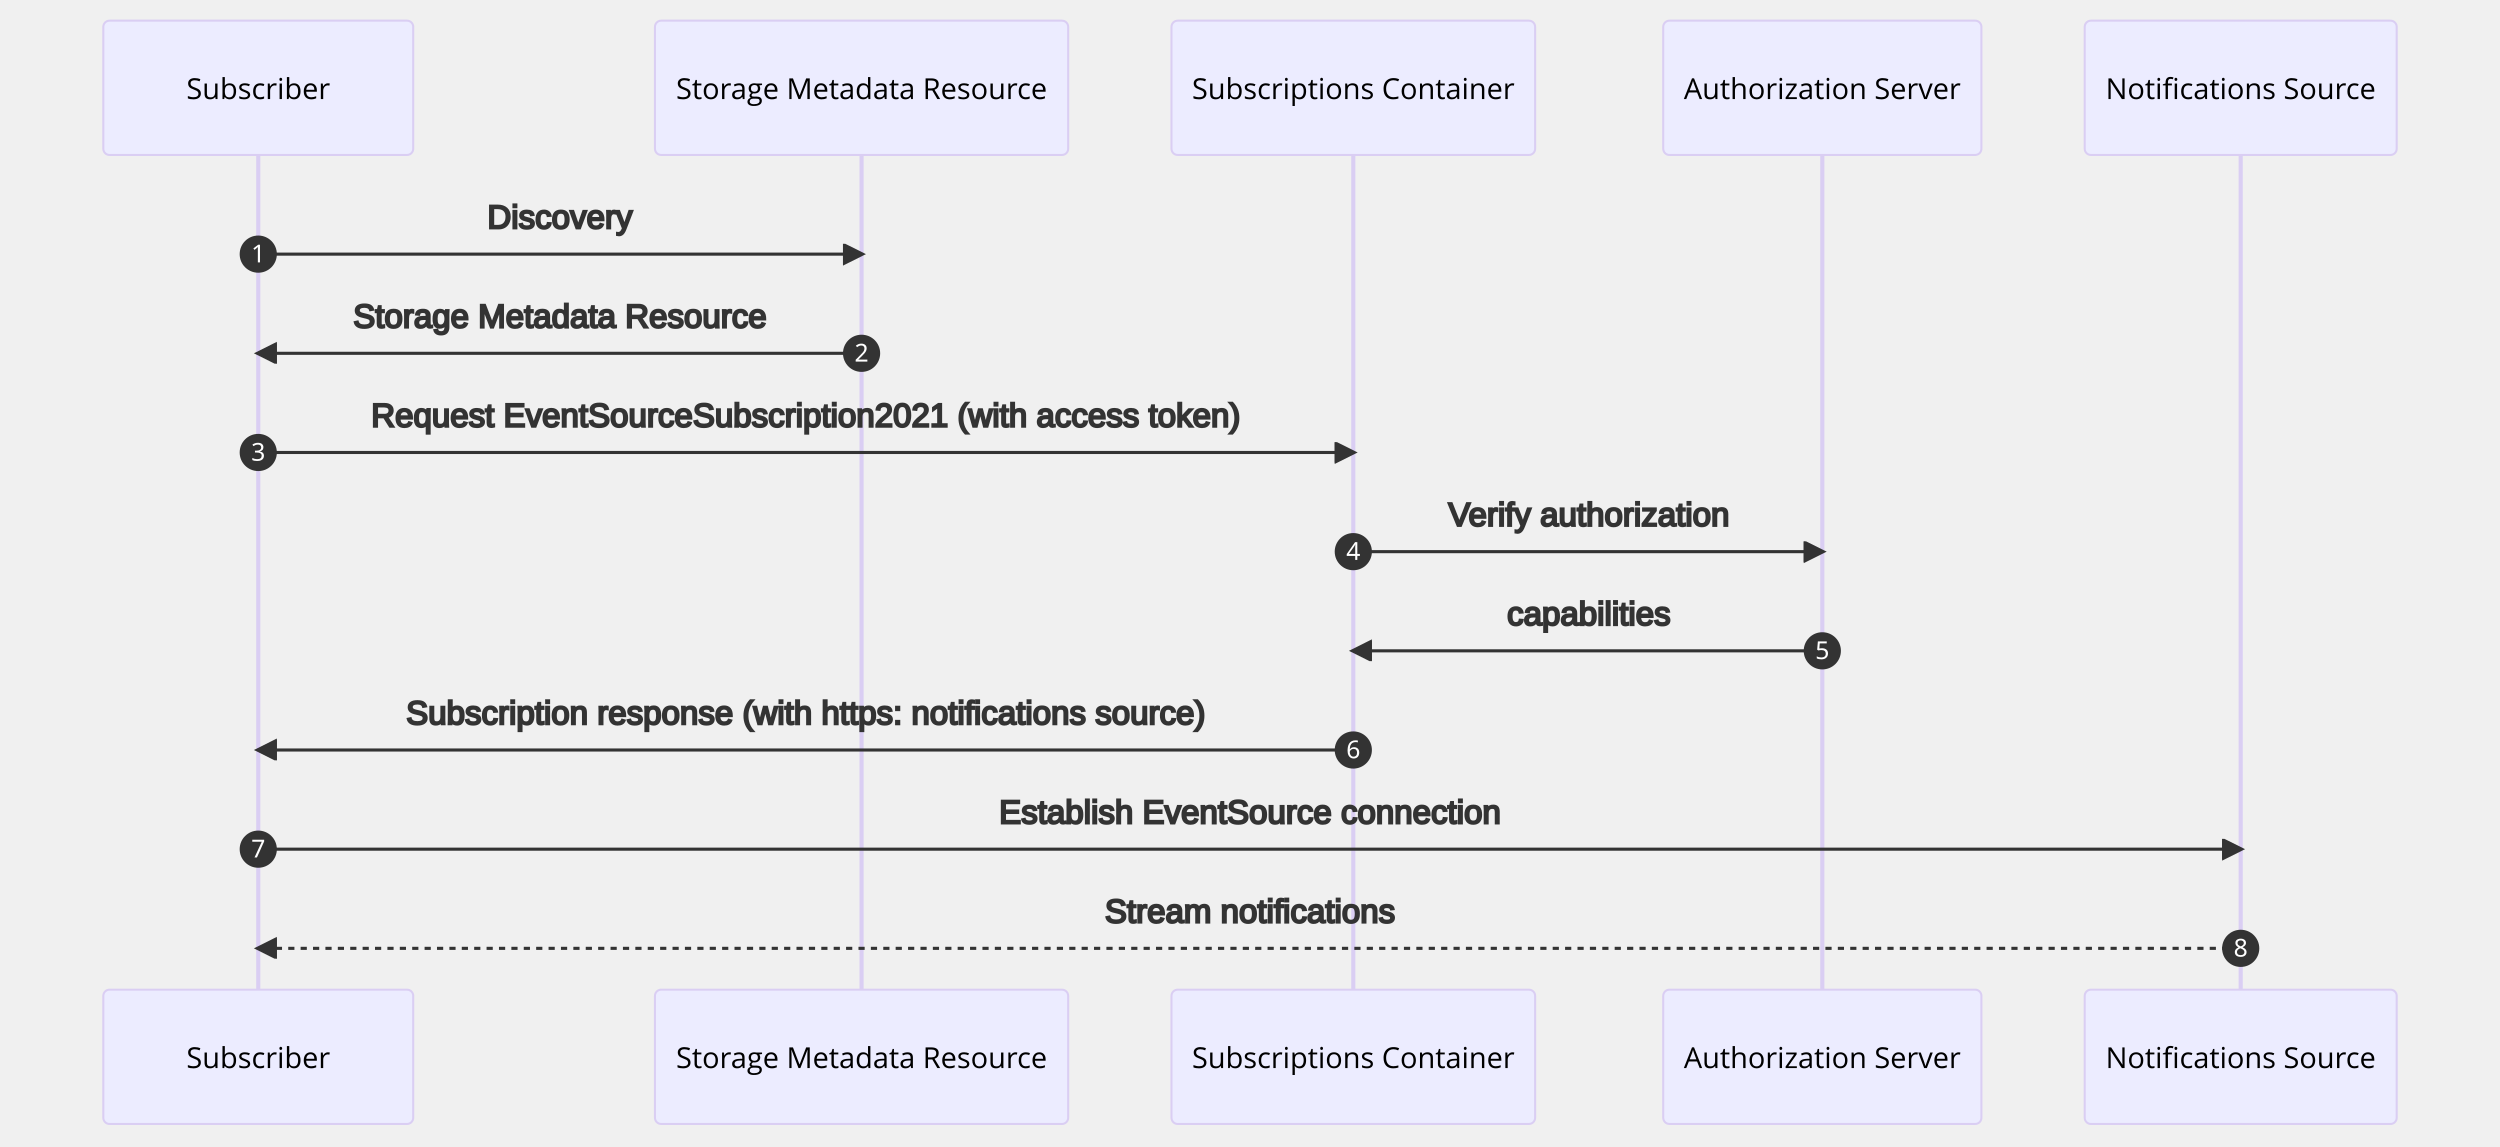
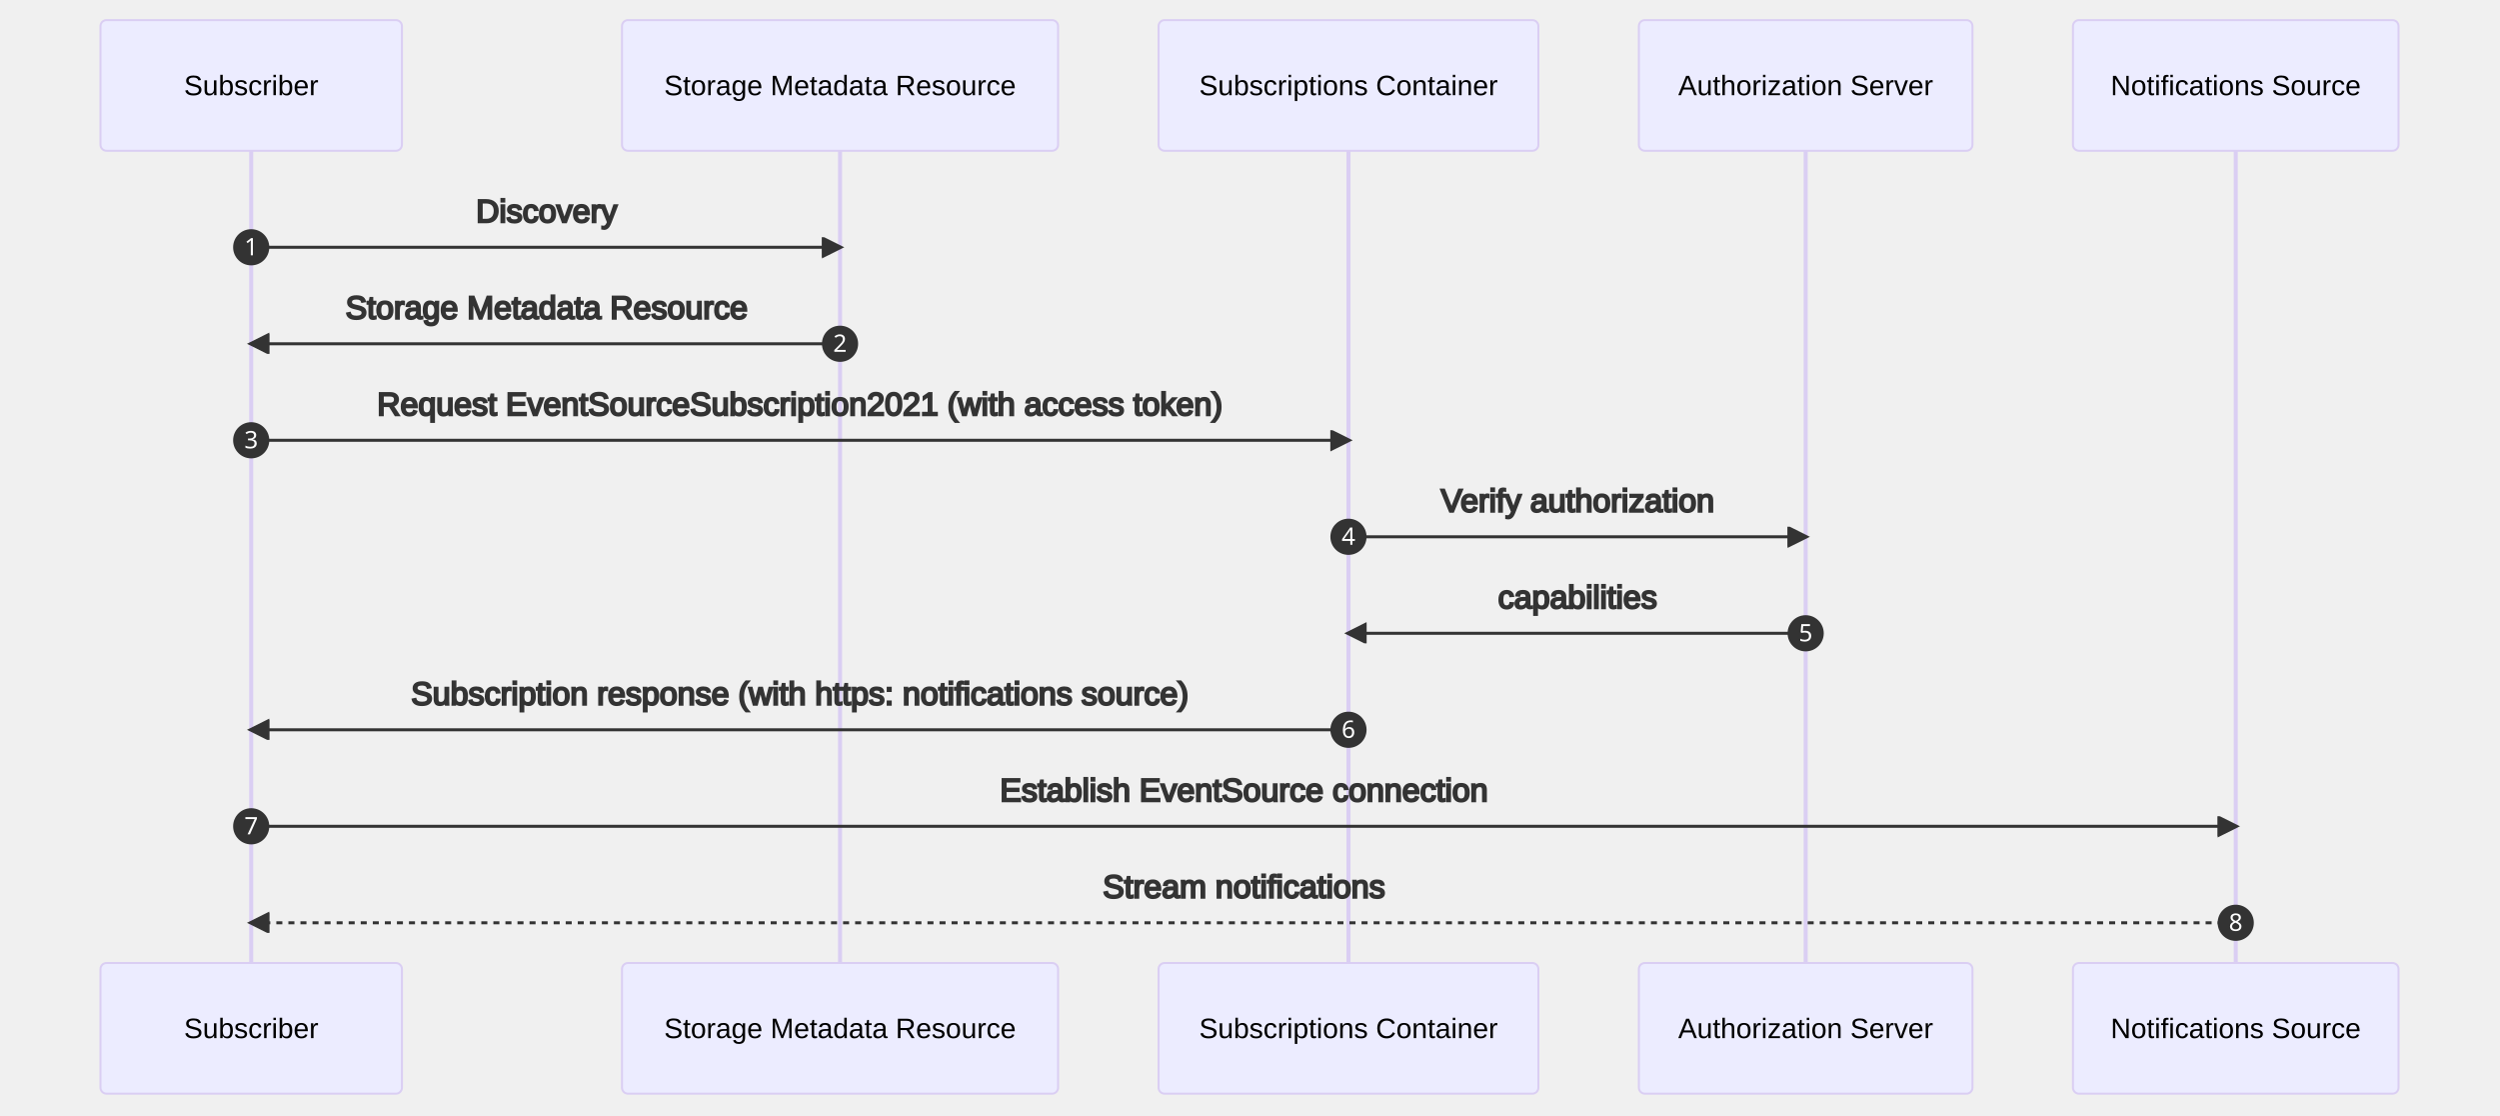
- <svg xmlns="http://www.w3.org/2000/svg" aria-labelledby="chart-title-mermaid-1657199740249 chart-desc-mermaid-1657199740249" role="img" viewBox="-50 -10 1210 555" style="max-width: 1210px; background-color: white;" height="555" width="100%" id="mermaid-1657199740249">
-   <style>#mermaid-1657199740249 {font-family:"trebuchet ms",verdana,arial,sans-serif;font-size:16px;fill:#333;}#mermaid-1657199740249 .error-icon{fill:#552222;}#mermaid-1657199740249 .error-text{fill:#552222;stroke:#552222;}#mermaid-1657199740249 .edge-thickness-normal{stroke-width:2px;}#mermaid-1657199740249 .edge-thickness-thick{stroke-width:3.5px;}#mermaid-1657199740249 .edge-pattern-solid{stroke-dasharray:0;}#mermaid-1657199740249 .edge-pattern-dashed{stroke-dasharray:3;}#mermaid-1657199740249 .edge-pattern-dotted{stroke-dasharray:2;}#mermaid-1657199740249 .marker{fill:#333333;stroke:#333333;}#mermaid-1657199740249 .marker.cross{stroke:#333333;}#mermaid-1657199740249 svg{font-family:"trebuchet ms",verdana,arial,sans-serif;font-size:16px;}#mermaid-1657199740249 .actor{stroke:hsl(259.626, 59.777%, 87.902%);fill:#ECECFF;}#mermaid-1657199740249 text.actor&gt;tspan{fill:black;stroke:none;}#mermaid-1657199740249 .actor-line{stroke:grey;}#mermaid-1657199740249 .messageLine0{stroke-width:1.5;stroke-dasharray:none;stroke:#333;}#mermaid-1657199740249 .messageLine1{stroke-width:1.5;stroke-dasharray:2,2;stroke:#333;}#mermaid-1657199740249 #arrowhead path{fill:#333;stroke:#333;}#mermaid-1657199740249 .sequenceNumber{fill:white;}#mermaid-1657199740249 #sequencenumber{fill:#333;}#mermaid-1657199740249 #crosshead path{fill:#333;stroke:#333;}#mermaid-1657199740249 .messageText{fill:#333;stroke:#333;}#mermaid-1657199740249 .labelBox{stroke:hsl(259.626, 59.777%, 87.902%);fill:#ECECFF;}#mermaid-1657199740249 .labelText,#mermaid-1657199740249 .labelText&gt;tspan{fill:black;stroke:none;}#mermaid-1657199740249 .loopText,#mermaid-1657199740249 .loopText&gt;tspan{fill:black;stroke:none;}#mermaid-1657199740249 .loopLine{stroke-width:2px;stroke-dasharray:2,2;stroke:hsl(259.626, 59.777%, 87.902%);fill:hsl(259.626, 59.777%, 87.902%);}#mermaid-1657199740249 .note{stroke:#aaaa33;fill:#fff5ad;}#mermaid-1657199740249 .noteText,#mermaid-1657199740249 .noteText&gt;tspan{fill:black;stroke:none;}#mermaid-1657199740249 .activation0{fill:#f4f4f4;stroke:#666;}#mermaid-1657199740249 .activation1{fill:#f4f4f4;stroke:#666;}#mermaid-1657199740249 .activation2{fill:#f4f4f4;stroke:#666;}#mermaid-1657199740249 .actorPopupMenu{position:absolute;}#mermaid-1657199740249 .actorPopupMenuPanel{position:absolute;fill:#ECECFF;box-shadow:0px 8px 16px 0px rgba(0,0,0,0.2);filter:drop-shadow(3px 5px 2px rgb(0 0 0 / 0.4));}#mermaid-1657199740249 .actor-man line{stroke:hsl(259.626, 59.777%, 87.902%);fill:#ECECFF;}#mermaid-1657199740249 .actor-man circle,#mermaid-1657199740249 line{stroke:hsl(259.626, 59.777%, 87.902%);fill:#ECECFF;stroke-width:2px;}#mermaid-1657199740249 :root{--mermaid-font-family:"trebuchet ms",verdana,arial,sans-serif;}</style>
+ <svg xmlns="http://www.w3.org/2000/svg" aria-labelledby="chart-title-mermaid-1660835840554 chart-desc-mermaid-1660835840554" role="img" viewBox="-50 -10 1243.5 555" style="max-width: 1243.5px; background-color: white;" height="555" width="100%" id="mermaid-1660835840554">
+   <style>#mermaid-1660835840554 {font-family:"trebuchet ms",verdana,arial,sans-serif;font-size:16px;fill:#333;}#mermaid-1660835840554 .error-icon{fill:#552222;}#mermaid-1660835840554 .error-text{fill:#552222;stroke:#552222;}#mermaid-1660835840554 .edge-thickness-normal{stroke-width:2px;}#mermaid-1660835840554 .edge-thickness-thick{stroke-width:3.5px;}#mermaid-1660835840554 .edge-pattern-solid{stroke-dasharray:0;}#mermaid-1660835840554 .edge-pattern-dashed{stroke-dasharray:3;}#mermaid-1660835840554 .edge-pattern-dotted{stroke-dasharray:2;}#mermaid-1660835840554 .marker{fill:#333333;stroke:#333333;}#mermaid-1660835840554 .marker.cross{stroke:#333333;}#mermaid-1660835840554 svg{font-family:"trebuchet ms",verdana,arial,sans-serif;font-size:16px;}#mermaid-1660835840554 .actor{stroke:hsl(259.626, 59.777%, 87.902%);fill:#ECECFF;}#mermaid-1660835840554 text.actor&gt;tspan{fill:black;stroke:none;}#mermaid-1660835840554 .actor-line{stroke:grey;}#mermaid-1660835840554 .messageLine0{stroke-width:1.5;stroke-dasharray:none;stroke:#333;}#mermaid-1660835840554 .messageLine1{stroke-width:1.5;stroke-dasharray:2,2;stroke:#333;}#mermaid-1660835840554 #arrowhead path{fill:#333;stroke:#333;}#mermaid-1660835840554 .sequenceNumber{fill:white;}#mermaid-1660835840554 #sequencenumber{fill:#333;}#mermaid-1660835840554 #crosshead path{fill:#333;stroke:#333;}#mermaid-1660835840554 .messageText{fill:#333;stroke:#333;}#mermaid-1660835840554 .labelBox{stroke:hsl(259.626, 59.777%, 87.902%);fill:#ECECFF;}#mermaid-1660835840554 .labelText,#mermaid-1660835840554 .labelText&gt;tspan{fill:black;stroke:none;}#mermaid-1660835840554 .loopText,#mermaid-1660835840554 .loopText&gt;tspan{fill:black;stroke:none;}#mermaid-1660835840554 .loopLine{stroke-width:2px;stroke-dasharray:2,2;stroke:hsl(259.626, 59.777%, 87.902%);fill:hsl(259.626, 59.777%, 87.902%);}#mermaid-1660835840554 .note{stroke:#aaaa33;fill:#fff5ad;}#mermaid-1660835840554 .noteText,#mermaid-1660835840554 .noteText&gt;tspan{fill:black;stroke:none;}#mermaid-1660835840554 .activation0{fill:#f4f4f4;stroke:#666;}#mermaid-1660835840554 .activation1{fill:#f4f4f4;stroke:#666;}#mermaid-1660835840554 .activation2{fill:#f4f4f4;stroke:#666;}#mermaid-1660835840554 .actorPopupMenu{position:absolute;}#mermaid-1660835840554 .actorPopupMenuPanel{position:absolute;fill:#ECECFF;box-shadow:0px 8px 16px 0px rgba(0,0,0,0.2);filter:drop-shadow(3px 5px 2px rgb(0 0 0 / 0.4));}#mermaid-1660835840554 .actor-man line{stroke:hsl(259.626, 59.777%, 87.902%);fill:#ECECFF;}#mermaid-1660835840554 .actor-man circle,#mermaid-1660835840554 line{stroke:hsl(259.626, 59.777%, 87.902%);fill:#ECECFF;stroke-width:2px;}#mermaid-1660835840554 :root{--mermaid-font-family:"trebuchet ms",verdana,arial,sans-serif;}</style>
  <g />
  <defs>
    <symbol height="24" width="24" id="computer">
      <path d="M2 2v13h20v-13h-20zm18 11h-16v-9h16v9zm-10.228 6l.466-1h3.524l.467 1h-4.457zm14.228 3h-24l2-6h2.104l-1.33 4h18.45l-1.297-4h2.073l2 6zm-5-10h-14v-7h14v7z" transform="scale(.5)" />
    </symbol>
  </defs>
  <defs>
    <symbol clip-rule="evenodd" fill-rule="evenodd" id="database">
      <path d="M12.258.001l.256.004.255.005.253.008.251.01.249.012.247.015.246.016.242.019.241.02.239.023.236.024.233.027.231.028.229.031.225.032.223.034.22.036.217.038.214.04.211.041.208.043.205.045.201.046.198.048.194.05.191.051.187.053.183.054.18.056.175.057.172.059.168.06.163.061.16.063.155.064.15.066.074.033.073.033.071.034.07.034.069.035.068.035.067.035.066.035.064.036.064.036.062.036.06.036.06.037.058.037.058.037.055.038.055.038.053.038.052.038.051.039.05.039.048.039.047.039.045.04.044.04.043.04.041.04.04.041.039.041.037.041.036.041.034.041.033.042.032.042.03.042.029.042.027.042.026.043.024.043.023.043.021.043.02.043.018.044.017.043.015.044.013.044.012.044.011.045.009.044.007.045.006.045.004.045.002.045.001.045v17l-.001.045-.002.045-.004.045-.006.045-.007.045-.009.044-.011.045-.012.044-.013.044-.015.044-.017.043-.018.044-.02.043-.021.043-.023.043-.024.043-.026.043-.027.042-.029.042-.03.042-.032.042-.033.042-.034.041-.036.041-.037.041-.039.041-.04.041-.041.04-.043.04-.044.04-.045.04-.047.039-.048.039-.05.039-.051.039-.052.038-.053.038-.055.038-.055.038-.058.037-.058.037-.06.037-.06.036-.062.036-.064.036-.064.036-.066.035-.067.035-.068.035-.069.035-.07.034-.071.034-.073.033-.074.033-.15.066-.155.064-.16.063-.163.061-.168.06-.172.059-.175.057-.18.056-.183.054-.187.053-.191.051-.194.05-.198.048-.201.046-.205.045-.208.043-.211.041-.214.04-.217.038-.22.036-.223.034-.225.032-.229.031-.231.028-.233.027-.236.024-.239.023-.241.02-.242.019-.246.016-.247.015-.249.012-.251.01-.253.008-.255.005-.256.004-.258.001-.258-.001-.256-.004-.255-.005-.253-.008-.251-.01-.249-.012-.247-.015-.245-.016-.243-.019-.241-.02-.238-.023-.236-.024-.234-.027-.231-.028-.228-.031-.226-.032-.223-.034-.22-.036-.217-.038-.214-.04-.211-.041-.208-.043-.204-.045-.201-.046-.198-.048-.195-.05-.19-.051-.187-.053-.184-.054-.179-.056-.176-.057-.172-.059-.167-.06-.164-.061-.159-.063-.155-.064-.151-.066-.074-.033-.072-.033-.072-.034-.07-.034-.069-.035-.068-.035-.067-.035-.066-.035-.064-.036-.063-.036-.062-.036-.061-.036-.06-.037-.058-.037-.057-.037-.056-.038-.055-.038-.053-.038-.052-.038-.051-.039-.049-.039-.049-.039-.046-.039-.046-.04-.044-.04-.043-.04-.041-.04-.04-.041-.039-.041-.037-.041-.036-.041-.034-.041-.033-.042-.032-.042-.03-.042-.029-.042-.027-.042-.026-.043-.024-.043-.023-.043-.021-.043-.02-.043-.018-.044-.017-.043-.015-.044-.013-.044-.012-.044-.011-.045-.009-.044-.007-.045-.006-.045-.004-.045-.002-.045-.001-.045v-17l.001-.045.002-.045.004-.045.006-.045.007-.045.009-.044.011-.045.012-.044.013-.044.015-.044.017-.043.018-.044.02-.043.021-.043.023-.043.024-.043.026-.043.027-.042.029-.042.03-.042.032-.042.033-.042.034-.041.036-.041.037-.041.039-.041.04-.041.041-.04.043-.04.044-.04.046-.04.046-.039.049-.039.049-.039.051-.039.052-.038.053-.038.055-.038.056-.038.057-.037.058-.037.06-.037.061-.036.062-.036.063-.036.064-.036.066-.035.067-.035.068-.035.069-.035.07-.034.072-.034.072-.033.074-.033.151-.066.155-.064.159-.063.164-.061.167-.06.172-.059.176-.057.179-.056.184-.054.187-.053.19-.051.195-.05.198-.048.201-.046.204-.045.208-.043.211-.041.214-.04.217-.038.22-.036.223-.034.226-.032.228-.031.231-.028.234-.027.236-.024.238-.023.241-.02.243-.019.245-.016.247-.015.249-.012.251-.01.253-.008.255-.005.256-.004.258-.001.258.001zm-9.258 20.499v.01l.001.021.003.021.004.022.005.021.006.022.007.022.009.023.01.022.011.023.012.023.013.023.015.023.016.024.017.023.018.024.019.024.021.024.022.025.023.024.024.025.052.049.056.05.061.051.066.051.07.051.075.051.079.052.084.052.088.052.092.052.097.052.102.051.105.052.11.052.114.051.119.051.123.051.127.05.131.05.135.05.139.048.144.049.147.047.152.047.155.047.16.045.163.045.167.043.171.043.176.041.178.041.183.039.187.039.19.037.194.035.197.035.202.033.204.031.209.03.212.029.216.027.219.025.222.024.226.021.23.02.233.018.236.016.24.015.243.012.246.01.249.008.253.005.256.004.259.001.26-.001.257-.004.254-.005.25-.008.247-.011.244-.012.241-.014.237-.016.233-.018.231-.021.226-.021.224-.024.22-.026.216-.027.212-.028.21-.031.205-.031.202-.034.198-.034.194-.036.191-.037.187-.039.183-.04.179-.04.175-.042.172-.043.168-.044.163-.045.16-.046.155-.046.152-.047.148-.048.143-.049.139-.049.136-.05.131-.05.126-.05.123-.051.118-.052.114-.051.11-.052.106-.052.101-.052.096-.052.092-.052.088-.053.083-.051.079-.052.074-.052.07-.051.065-.051.06-.051.056-.05.051-.05.023-.024.023-.025.021-.024.02-.024.019-.024.018-.024.017-.024.015-.023.014-.024.013-.023.012-.023.01-.023.01-.022.008-.022.006-.022.006-.022.004-.022.004-.021.001-.021.001-.021v-4.127l-.077.055-.08.053-.083.054-.085.053-.087.052-.09.052-.093.051-.095.05-.097.05-.1.049-.102.049-.105.048-.106.047-.109.047-.111.046-.114.045-.115.045-.118.044-.12.043-.122.042-.124.042-.126.041-.128.04-.13.04-.132.038-.134.038-.135.037-.138.037-.139.035-.142.035-.143.034-.144.033-.147.032-.148.031-.15.03-.151.03-.153.029-.154.027-.156.027-.158.026-.159.025-.161.024-.162.023-.163.022-.165.021-.166.02-.167.019-.169.018-.169.017-.171.016-.173.015-.173.014-.175.013-.175.012-.177.011-.178.01-.179.008-.179.008-.181.006-.182.005-.182.004-.184.003-.184.002h-.37l-.184-.002-.184-.003-.182-.004-.182-.005-.181-.006-.179-.008-.179-.008-.178-.01-.176-.011-.176-.012-.175-.013-.173-.014-.172-.015-.171-.016-.17-.017-.169-.018-.167-.019-.166-.02-.165-.021-.163-.022-.162-.023-.161-.024-.159-.025-.157-.026-.156-.027-.155-.027-.153-.029-.151-.03-.15-.03-.148-.031-.146-.032-.145-.033-.143-.034-.141-.035-.14-.035-.137-.037-.136-.037-.134-.038-.132-.038-.13-.04-.128-.04-.126-.041-.124-.042-.122-.042-.12-.044-.117-.043-.116-.045-.113-.045-.112-.046-.109-.047-.106-.047-.105-.048-.102-.049-.1-.049-.097-.05-.095-.05-.093-.052-.09-.051-.087-.052-.085-.053-.083-.054-.08-.054-.077-.054v4.127zm0-5.654v.011l.001.021.003.021.004.021.005.022.006.022.007.022.009.022.01.022.011.023.012.023.013.023.015.024.016.023.017.024.018.024.019.024.021.024.022.024.023.025.024.024.052.05.056.05.061.05.066.051.07.051.075.052.079.051.084.052.088.052.092.052.097.052.102.052.105.052.11.051.114.051.119.052.123.05.127.051.131.05.135.049.139.049.144.048.147.048.152.047.155.046.16.045.163.045.167.044.171.042.176.042.178.04.183.04.187.038.19.037.194.036.197.034.202.033.204.032.209.03.212.028.216.027.219.025.222.024.226.022.23.02.233.018.236.016.24.014.243.012.246.01.249.008.253.006.256.003.259.001.26-.001.257-.003.254-.006.25-.008.247-.01.244-.012.241-.015.237-.016.233-.018.231-.02.226-.022.224-.024.22-.025.216-.027.212-.029.21-.03.205-.032.202-.033.198-.035.194-.036.191-.037.187-.039.183-.039.179-.041.175-.042.172-.043.168-.044.163-.045.16-.045.155-.047.152-.047.148-.048.143-.048.139-.05.136-.049.131-.05.126-.051.123-.051.118-.051.114-.052.11-.052.106-.052.101-.052.096-.052.092-.052.088-.052.083-.052.079-.052.074-.051.07-.052.065-.051.06-.05.056-.051.051-.049.023-.025.023-.024.021-.025.02-.024.019-.024.018-.024.017-.024.015-.023.014-.023.013-.024.012-.022.01-.023.01-.023.008-.022.006-.022.006-.022.004-.021.004-.022.001-.021.001-.021v-4.139l-.077.054-.08.054-.083.054-.085.052-.087.053-.09.051-.093.051-.095.051-.097.05-.1.049-.102.049-.105.048-.106.047-.109.047-.111.046-.114.045-.115.044-.118.044-.12.044-.122.042-.124.042-.126.041-.128.04-.13.039-.132.039-.134.038-.135.037-.138.036-.139.036-.142.035-.143.033-.144.033-.147.033-.148.031-.15.03-.151.03-.153.028-.154.028-.156.027-.158.026-.159.025-.161.024-.162.023-.163.022-.165.021-.166.02-.167.019-.169.018-.169.017-.171.016-.173.015-.173.014-.175.013-.175.012-.177.011-.178.009-.179.009-.179.007-.181.007-.182.005-.182.004-.184.003-.184.002h-.37l-.184-.002-.184-.003-.182-.004-.182-.005-.181-.007-.179-.007-.179-.009-.178-.009-.176-.011-.176-.012-.175-.013-.173-.014-.172-.015-.171-.016-.17-.017-.169-.018-.167-.019-.166-.02-.165-.021-.163-.022-.162-.023-.161-.024-.159-.025-.157-.026-.156-.027-.155-.028-.153-.028-.151-.03-.15-.03-.148-.031-.146-.033-.145-.033-.143-.033-.141-.035-.14-.036-.137-.036-.136-.037-.134-.038-.132-.039-.13-.039-.128-.04-.126-.041-.124-.042-.122-.043-.12-.043-.117-.044-.116-.044-.113-.046-.112-.046-.109-.046-.106-.047-.105-.048-.102-.049-.1-.049-.097-.05-.095-.051-.093-.051-.09-.051-.087-.053-.085-.052-.083-.054-.08-.054-.077-.054v4.139zm0-5.666v.011l.001.02.003.022.004.021.005.022.006.021.007.022.009.023.01.022.011.023.012.023.013.023.015.023.016.024.017.024.018.023.019.024.021.025.022.024.023.024.024.025.052.05.056.05.061.05.066.051.07.051.075.052.079.051.084.052.088.052.092.052.097.052.102.052.105.051.11.052.114.051.119.051.123.051.127.05.131.05.135.05.139.049.144.048.147.048.152.047.155.046.16.045.163.045.167.043.171.043.176.042.178.04.183.04.187.038.19.037.194.036.197.034.202.033.204.032.209.03.212.028.216.027.219.025.222.024.226.021.23.02.233.018.236.017.24.014.243.012.246.01.249.008.253.006.256.003.259.001.26-.001.257-.003.254-.006.25-.008.247-.01.244-.013.241-.014.237-.016.233-.018.231-.02.226-.022.224-.024.22-.025.216-.027.212-.029.21-.03.205-.032.202-.033.198-.035.194-.036.191-.037.187-.039.183-.039.179-.041.175-.042.172-.043.168-.044.163-.045.16-.045.155-.047.152-.047.148-.048.143-.049.139-.049.136-.049.131-.051.126-.05.123-.051.118-.052.114-.051.11-.052.106-.052.101-.052.096-.052.092-.052.088-.052.083-.052.079-.052.074-.052.07-.051.065-.051.06-.051.056-.05.051-.049.023-.025.023-.025.021-.024.02-.024.019-.024.018-.024.017-.024.015-.023.014-.024.013-.023.012-.023.01-.022.01-.023.008-.022.006-.022.006-.022.004-.022.004-.021.001-.021.001-.021v-4.153l-.077.054-.08.054-.083.053-.085.053-.087.053-.09.051-.093.051-.095.051-.097.05-.1.049-.102.048-.105.048-.106.048-.109.046-.111.046-.114.046-.115.044-.118.044-.12.043-.122.043-.124.042-.126.041-.128.04-.13.039-.132.039-.134.038-.135.037-.138.036-.139.036-.142.034-.143.034-.144.033-.147.032-.148.032-.15.03-.151.03-.153.028-.154.028-.156.027-.158.026-.159.024-.161.024-.162.023-.163.023-.165.021-.166.02-.167.019-.169.018-.169.017-.171.016-.173.015-.173.014-.175.013-.175.012-.177.01-.178.01-.179.009-.179.007-.181.006-.182.006-.182.004-.184.003-.184.001-.185.001-.185-.001-.184-.001-.184-.003-.182-.004-.182-.006-.181-.006-.179-.007-.179-.009-.178-.01-.176-.01-.176-.012-.175-.013-.173-.014-.172-.015-.171-.016-.17-.017-.169-.018-.167-.019-.166-.02-.165-.021-.163-.023-.162-.023-.161-.024-.159-.024-.157-.026-.156-.027-.155-.028-.153-.028-.151-.03-.15-.03-.148-.032-.146-.032-.145-.033-.143-.034-.141-.034-.14-.036-.137-.036-.136-.037-.134-.038-.132-.039-.13-.039-.128-.041-.126-.041-.124-.041-.122-.043-.12-.043-.117-.044-.116-.044-.113-.046-.112-.046-.109-.046-.106-.048-.105-.048-.102-.048-.1-.05-.097-.049-.095-.051-.093-.051-.09-.052-.087-.052-.085-.053-.083-.053-.08-.054-.077-.054v4.153zm8.74-8.179l-.257.004-.254.005-.25.008-.247.011-.244.012-.241.014-.237.016-.233.018-.231.021-.226.022-.224.023-.22.026-.216.027-.212.028-.21.031-.205.032-.202.033-.198.034-.194.036-.191.038-.187.038-.183.04-.179.041-.175.042-.172.043-.168.043-.163.045-.16.046-.155.046-.152.048-.148.048-.143.048-.139.049-.136.05-.131.05-.126.051-.123.051-.118.051-.114.052-.11.052-.106.052-.101.052-.096.052-.092.052-.088.052-.083.052-.079.052-.074.051-.07.052-.065.051-.06.05-.056.05-.051.05-.023.025-.023.024-.021.024-.02.025-.019.024-.018.024-.017.023-.015.024-.014.023-.013.023-.012.023-.01.023-.01.022-.008.022-.006.023-.006.021-.004.022-.004.021-.001.021-.001.021.001.021.001.021.004.021.004.022.006.021.006.023.008.022.01.022.01.023.012.023.013.023.014.023.015.024.017.023.018.024.019.024.02.025.021.024.023.024.023.025.051.05.056.05.06.05.065.051.07.052.074.051.079.052.083.052.088.052.092.052.096.052.101.052.106.052.11.052.114.052.118.051.123.051.126.051.131.05.136.05.139.049.143.048.148.048.152.048.155.046.16.046.163.045.168.043.172.043.175.042.179.041.183.04.187.038.191.038.194.036.198.034.202.033.205.032.21.031.212.028.216.027.22.026.224.023.226.022.231.021.233.018.237.016.241.014.244.012.247.011.25.008.254.005.257.004.26.001.26-.001.257-.004.254-.005.25-.008.247-.011.244-.012.241-.014.237-.016.233-.018.231-.021.226-.022.224-.023.22-.026.216-.027.212-.028.21-.031.205-.032.202-.033.198-.034.194-.036.191-.038.187-.038.183-.04.179-.041.175-.042.172-.043.168-.043.163-.045.16-.046.155-.046.152-.048.148-.048.143-.048.139-.049.136-.05.131-.05.126-.051.123-.051.118-.051.114-.052.11-.052.106-.052.101-.052.096-.052.092-.052.088-.052.083-.052.079-.052.074-.051.07-.052.065-.051.06-.05.056-.05.051-.05.023-.025.023-.024.021-.024.02-.025.019-.024.018-.024.017-.023.015-.024.014-.023.013-.023.012-.023.01-.023.01-.022.008-.022.006-.023.006-.021.004-.022.004-.021.001-.021.001-.021-.001-.021-.001-.021-.004-.021-.004-.022-.006-.021-.006-.023-.008-.022-.01-.022-.01-.023-.012-.023-.013-.023-.014-.023-.015-.024-.017-.023-.018-.024-.019-.024-.02-.025-.021-.024-.023-.024-.023-.025-.051-.05-.056-.05-.06-.05-.065-.051-.07-.052-.074-.051-.079-.052-.083-.052-.088-.052-.092-.052-.096-.052-.101-.052-.106-.052-.11-.052-.114-.052-.118-.051-.123-.051-.126-.051-.131-.05-.136-.05-.139-.049-.143-.048-.148-.048-.152-.048-.155-.046-.16-.046-.163-.045-.168-.043-.172-.043-.175-.042-.179-.041-.183-.04-.187-.038-.191-.038-.194-.036-.198-.034-.202-.033-.205-.032-.21-.031-.212-.028-.216-.027-.22-.026-.224-.023-.226-.022-.231-.021-.233-.018-.237-.016-.241-.014-.244-.012-.247-.011-.25-.008-.254-.005-.257-.004-.26-.001-.26.001z" transform="scale(.5)" />
    </symbol>
  </defs>
  <defs>
    <symbol height="24" width="24" id="clock">
      <path d="M12 2c5.514 0 10 4.486 10 10s-4.486 10-10 10-10-4.486-10-10 4.486-10 10-10zm0-2c-6.627 0-12 5.373-12 12s5.373 12 12 12 12-5.373 12-12-5.373-12-12-12zm5.848 12.459c.202.038.202.333.001.372-1.907.361-6.045 1.111-6.547 1.111-.719 0-1.301-.582-1.301-1.301 0-.512.77-5.447 1.125-7.445.034-.192.312-.181.343.014l.985 6.238 5.394 1.011z" transform="scale(.5)" />
    </symbol>
  </defs>
  <g>
    <line stroke="#999" stroke-width="0.5px" class="200" y2="489" x2="75" y1="5" x1="75" id="actor0" />
    <g id="root-0">
      <rect class="actor" ry="3" rx="3" height="65" width="150" stroke="#666" fill="#eaeaea" y="0" x="0" />
-       <text style="text-anchor: middle; font-size: 14px; font-weight: 400; font-family: &quot;Open Sans&quot;, sans-serif;" class="actor" alignment-baseline="central" dominant-baseline="central" y="32.5" x="75">
+       <text style="text-anchor: middle; font-size: 14px; font-weight: 400;" class="actor" alignment-baseline="central" dominant-baseline="central" y="32.5" x="75">
        <tspan dy="0" x="75">Subscriber</tspan>
      </text>
    </g>
  </g>
  <g>
-     <line stroke="#999" stroke-width="0.5px" class="200" y2="489" x2="367" y1="5" x1="367" id="actor1" />
+     <line stroke="#999" stroke-width="0.5px" class="200" y2="489" x2="368" y1="5" x1="368" id="actor1" />
    <g id="root-1">
-       <rect class="actor" ry="3" rx="3" height="65" width="200" stroke="#666" fill="#eaeaea" y="0" x="267" />
-       <text style="text-anchor: middle; font-size: 14px; font-weight: 400; font-family: &quot;Open Sans&quot;, sans-serif;" class="actor" alignment-baseline="central" dominant-baseline="central" y="32.5" x="367">
-         <tspan dy="0" x="367">Storage Metadata Resource</tspan>
+       <rect class="actor" ry="3" rx="3" height="65" width="217" stroke="#666" fill="#eaeaea" y="0" x="259.5" />
+       <text style="text-anchor: middle; font-size: 14px; font-weight: 400;" class="actor" alignment-baseline="central" dominant-baseline="central" y="32.5" x="368">
+         <tspan dy="0" x="368">Storage Metadata Resource</tspan>
      </text>
    </g>
  </g>
  <g>
-     <line stroke="#999" stroke-width="0.5px" class="200" y2="489" x2="605" y1="5" x1="605" id="actor2" />
+     <line stroke="#999" stroke-width="0.5px" class="200" y2="489" x2="621" y1="5" x1="621" id="actor2" />
    <g id="root-2">
-       <rect class="actor" ry="3" rx="3" height="65" width="176" stroke="#666" fill="#eaeaea" y="0" x="517" />
-       <text style="text-anchor: middle; font-size: 14px; font-weight: 400; font-family: &quot;Open Sans&quot;, sans-serif;" class="actor" alignment-baseline="central" dominant-baseline="central" y="32.5" x="605">
-         <tspan dy="0" x="605">Subscriptions Container</tspan>
+       <rect class="actor" ry="3" rx="3" height="65" width="189" stroke="#666" fill="#eaeaea" y="0" x="526.5" />
+       <text style="text-anchor: middle; font-size: 14px; font-weight: 400;" class="actor" alignment-baseline="central" dominant-baseline="central" y="32.5" x="621">
+         <tspan dy="0" x="621">Subscriptions Container</tspan>
      </text>
    </g>
  </g>
  <g>
-     <line stroke="#999" stroke-width="0.5px" class="200" y2="489" x2="832" y1="5" x1="832" id="actor3" />
+     <line stroke="#999" stroke-width="0.5px" class="200" y2="489" x2="848.5" y1="5" x1="848.5" id="actor3" />
    <g id="root-3">
-       <rect class="actor" ry="3" rx="3" height="65" width="154" stroke="#666" fill="#eaeaea" y="0" x="755" />
-       <text style="text-anchor: middle; font-size: 14px; font-weight: 400; font-family: &quot;Open Sans&quot;, sans-serif;" class="actor" alignment-baseline="central" dominant-baseline="central" y="32.5" x="832">
-         <tspan dy="0" x="832">Authorization Server</tspan>
+       <rect class="actor" ry="3" rx="3" height="65" width="166" stroke="#666" fill="#eaeaea" y="0" x="765.5" />
+       <text style="text-anchor: middle; font-size: 14px; font-weight: 400;" class="actor" alignment-baseline="central" dominant-baseline="central" y="32.5" x="848.5">
+         <tspan dy="0" x="848.5">Authorization Server</tspan>
      </text>
    </g>
  </g>
  <g>
-     <line stroke="#999" stroke-width="0.5px" class="200" y2="489" x2="1034.5" y1="5" x1="1034.5" id="actor4" />
+     <line stroke="#999" stroke-width="0.5px" class="200" y2="489" x2="1062.5" y1="5" x1="1062.5" id="actor4" />
    <g id="root-4">
-       <rect class="actor" ry="3" rx="3" height="65" width="151" stroke="#666" fill="#eaeaea" y="0" x="959" />
-       <text style="text-anchor: middle; font-size: 14px; font-weight: 400; font-family: &quot;Open Sans&quot;, sans-serif;" class="actor" alignment-baseline="central" dominant-baseline="central" y="32.5" x="1034.5">
-         <tspan dy="0" x="1034.5">Notifications Source</tspan>
+       <rect class="actor" ry="3" rx="3" height="65" width="162" stroke="#666" fill="#eaeaea" y="0" x="981.5" />
+       <text style="text-anchor: middle; font-size: 14px; font-weight: 400;" class="actor" alignment-baseline="central" dominant-baseline="central" y="32.5" x="1062.5">
+         <tspan dy="0" x="1062.5">Notifications Source</tspan>
      </text>
    </g>
  </g>
  <defs>
    <marker orient="auto" markerHeight="12" markerWidth="12" markerUnits="userSpaceOnUse" refY="5" refX="9" id="arrowhead">
      <path d="M 0 0 L 10 5 L 0 10 z" />
    </marker>
  </defs>
  <defs>
    <marker refY="4" refX="16" orient="auto" markerHeight="8" markerWidth="15" id="crosshead">
      <path style="stroke-dasharray: 0, 0;" d="M 9,2 V 6 L16,4 Z" stroke-width="1px" stroke="#000000" fill="black" />
      <path style="stroke-dasharray: 0, 0;" d="M 0,1 L 6,7 M 6,1 L 0,7" stroke-width="1px" stroke="#000000" fill="none" />
    </marker>
  </defs>
  <defs>
    <marker orient="auto" markerHeight="28" markerWidth="20" refY="7" refX="18" id="filled-head">
      <path d="M 18,7 L9,13 L14,7 L9,1 Z" />
    </marker>
  </defs>
  <defs>
    <marker orient="auto" markerHeight="40" markerWidth="60" refY="15" refX="15" id="sequencenumber">
      <circle r="6" cy="15" cx="15" />
    </marker>
  </defs>
-   <text style="font-family: &quot;trebuchet ms&quot;, verdana, arial, sans-serif; font-size: 16px; font-weight: 400;" dy="1em" class="messageText" alignment-baseline="middle" dominant-baseline="middle" text-anchor="middle" y="80" x="221">Discovery</text>
-   <line style="fill: none;" marker-start="url(#sequencenumber)" marker-end="url(#arrowhead)" stroke="none" stroke-width="2" class="messageLine0" y2="113" x2="367" y1="113" x1="75" />
+   <text style="font-size: 16px; font-weight: 400;" dy="1em" class="messageText" alignment-baseline="middle" dominant-baseline="middle" text-anchor="middle" y="80" x="222">Discovery</text>
+   <line style="fill: none;" marker-start="url(#sequencenumber)" marker-end="url(#arrowhead)" stroke="none" stroke-width="2" class="messageLine0" y2="113" x2="368" y1="113" x1="75" />
  <text class="sequenceNumber" text-anchor="middle" font-size="12px" font-family="sans-serif" y="117" x="75">1</text>
-   <text style="font-family: &quot;trebuchet ms&quot;, verdana, arial, sans-serif; font-size: 16px; font-weight: 400;" dy="1em" class="messageText" alignment-baseline="middle" dominant-baseline="middle" text-anchor="middle" y="128" x="221">Storage Metadata Resource</text>
-   <line style="fill: none;" marker-start="url(#sequencenumber)" marker-end="url(#arrowhead)" stroke="none" stroke-width="2" class="messageLine0" y2="161" x2="75" y1="161" x1="367" />
-   <text class="sequenceNumber" text-anchor="middle" font-size="12px" font-family="sans-serif" y="165" x="367">2</text>
-   <text style="font-family: &quot;trebuchet ms&quot;, verdana, arial, sans-serif; font-size: 16px; font-weight: 400;" dy="1em" class="messageText" alignment-baseline="middle" dominant-baseline="middle" text-anchor="middle" y="176" x="340">Request EventSourceSubscription2021 (with access token)</text>
-   <line style="fill: none;" marker-start="url(#sequencenumber)" marker-end="url(#arrowhead)" stroke="none" stroke-width="2" class="messageLine0" y2="209" x2="605" y1="209" x1="75" />
+   <text style="font-size: 16px; font-weight: 400;" dy="1em" class="messageText" alignment-baseline="middle" dominant-baseline="middle" text-anchor="middle" y="128" x="222">Storage Metadata Resource</text>
+   <line style="fill: none;" marker-start="url(#sequencenumber)" marker-end="url(#arrowhead)" stroke="none" stroke-width="2" class="messageLine0" y2="161" x2="75" y1="161" x1="368" />
+   <text class="sequenceNumber" text-anchor="middle" font-size="12px" font-family="sans-serif" y="165" x="368">2</text>
+   <text style="font-size: 16px; font-weight: 400;" dy="1em" class="messageText" alignment-baseline="middle" dominant-baseline="middle" text-anchor="middle" y="176" x="348">Request EventSourceSubscription2021 (with access token)</text>
+   <line style="fill: none;" marker-start="url(#sequencenumber)" marker-end="url(#arrowhead)" stroke="none" stroke-width="2" class="messageLine0" y2="209" x2="621" y1="209" x1="75" />
  <text class="sequenceNumber" text-anchor="middle" font-size="12px" font-family="sans-serif" y="213" x="75">3</text>
-   <text style="font-family: &quot;trebuchet ms&quot;, verdana, arial, sans-serif; font-size: 16px; font-weight: 400;" dy="1em" class="messageText" alignment-baseline="middle" dominant-baseline="middle" text-anchor="middle" y="224" x="719">Verify authorization</text>
-   <line style="fill: none;" marker-start="url(#sequencenumber)" marker-end="url(#arrowhead)" stroke="none" stroke-width="2" class="messageLine0" y2="257" x2="832" y1="257" x1="605" />
-   <text class="sequenceNumber" text-anchor="middle" font-size="12px" font-family="sans-serif" y="261" x="605">4</text>
-   <text style="font-family: &quot;trebuchet ms&quot;, verdana, arial, sans-serif; font-size: 16px; font-weight: 400;" dy="1em" class="messageText" alignment-baseline="middle" dominant-baseline="middle" text-anchor="middle" y="272" x="719">capabilities</text>
-   <line style="fill: none;" marker-start="url(#sequencenumber)" marker-end="url(#arrowhead)" stroke="none" stroke-width="2" class="messageLine0" y2="305" x2="605" y1="305" x1="832" />
-   <text class="sequenceNumber" text-anchor="middle" font-size="12px" font-family="sans-serif" y="309" x="832">5</text>
-   <text style="font-family: &quot;trebuchet ms&quot;, verdana, arial, sans-serif; font-size: 16px; font-weight: 400;" dy="1em" class="messageText" alignment-baseline="middle" dominant-baseline="middle" text-anchor="middle" y="320" x="340">Subscription response (with https: notifications source)</text>
-   <line style="fill: none;" marker-start="url(#sequencenumber)" marker-end="url(#arrowhead)" stroke="none" stroke-width="2" class="messageLine0" y2="353" x2="75" y1="353" x1="605" />
-   <text class="sequenceNumber" text-anchor="middle" font-size="12px" font-family="sans-serif" y="357" x="605">6</text>
-   <text style="font-family: &quot;trebuchet ms&quot;, verdana, arial, sans-serif; font-size: 16px; font-weight: 400;" dy="1em" class="messageText" alignment-baseline="middle" dominant-baseline="middle" text-anchor="middle" y="368" x="555">Establish EventSource connection</text>
-   <line style="fill: none;" marker-start="url(#sequencenumber)" marker-end="url(#arrowhead)" stroke="none" stroke-width="2" class="messageLine0" y2="401" x2="1034.5" y1="401" x1="75" />
+   <text style="font-size: 16px; font-weight: 400;" dy="1em" class="messageText" alignment-baseline="middle" dominant-baseline="middle" text-anchor="middle" y="224" x="735">Verify authorization</text>
+   <line style="fill: none;" marker-start="url(#sequencenumber)" marker-end="url(#arrowhead)" stroke="none" stroke-width="2" class="messageLine0" y2="257" x2="848.5" y1="257" x1="621" />
+   <text class="sequenceNumber" text-anchor="middle" font-size="12px" font-family="sans-serif" y="261" x="621">4</text>
+   <text style="font-size: 16px; font-weight: 400;" dy="1em" class="messageText" alignment-baseline="middle" dominant-baseline="middle" text-anchor="middle" y="272" x="735">capabilities</text>
+   <line style="fill: none;" marker-start="url(#sequencenumber)" marker-end="url(#arrowhead)" stroke="none" stroke-width="2" class="messageLine0" y2="305" x2="621" y1="305" x1="848.5" />
+   <text class="sequenceNumber" text-anchor="middle" font-size="12px" font-family="sans-serif" y="309" x="848.5">5</text>
+   <text style="font-size: 16px; font-weight: 400;" dy="1em" class="messageText" alignment-baseline="middle" dominant-baseline="middle" text-anchor="middle" y="320" x="348">Subscription response (with https: notifications source)</text>
+   <line style="fill: none;" marker-start="url(#sequencenumber)" marker-end="url(#arrowhead)" stroke="none" stroke-width="2" class="messageLine0" y2="353" x2="75" y1="353" x1="621" />
+   <text class="sequenceNumber" text-anchor="middle" font-size="12px" font-family="sans-serif" y="357" x="621">6</text>
+   <text style="font-size: 16px; font-weight: 400;" dy="1em" class="messageText" alignment-baseline="middle" dominant-baseline="middle" text-anchor="middle" y="368" x="569">Establish EventSource connection</text>
+   <line style="fill: none;" marker-start="url(#sequencenumber)" marker-end="url(#arrowhead)" stroke="none" stroke-width="2" class="messageLine0" y2="401" x2="1062.5" y1="401" x1="75" />
  <text class="sequenceNumber" text-anchor="middle" font-size="12px" font-family="sans-serif" y="405" x="75">7</text>
-   <text style="font-family: &quot;trebuchet ms&quot;, verdana, arial, sans-serif; font-size: 16px; font-weight: 400;" dy="1em" class="messageText" alignment-baseline="middle" dominant-baseline="middle" text-anchor="middle" y="416" x="555">Stream notifications</text>
-   <line style="stroke-dasharray: 3, 3; fill: none;" marker-start="url(#sequencenumber)" marker-end="url(#arrowhead)" stroke="none" stroke-width="2" class="messageLine1" y2="449" x2="75" y1="449" x1="1034.5" />
-   <text class="sequenceNumber" text-anchor="middle" font-size="12px" font-family="sans-serif" y="453" x="1034.5">8</text>
+   <text style="font-size: 16px; font-weight: 400;" dy="1em" class="messageText" alignment-baseline="middle" dominant-baseline="middle" text-anchor="middle" y="416" x="569">Stream notifications</text>
+   <line style="stroke-dasharray: 3, 3; fill: none;" marker-start="url(#sequencenumber)" marker-end="url(#arrowhead)" stroke="none" stroke-width="2" class="messageLine1" y2="449" x2="75" y1="449" x1="1062.5" />
+   <text class="sequenceNumber" text-anchor="middle" font-size="12px" font-family="sans-serif" y="453" x="1062.5">8</text>
  <g>
    <rect class="actor" ry="3" rx="3" height="65" width="150" stroke="#666" fill="#eaeaea" y="469" x="0" />
-     <text style="text-anchor: middle; font-size: 14px; font-weight: 400; font-family: &quot;Open Sans&quot;, sans-serif;" class="actor" alignment-baseline="central" dominant-baseline="central" y="501.5" x="75">
+     <text style="text-anchor: middle; font-size: 14px; font-weight: 400;" class="actor" alignment-baseline="central" dominant-baseline="central" y="501.5" x="75">
      <tspan dy="0" x="75">Subscriber</tspan>
    </text>
  </g>
  <g>
-     <rect class="actor" ry="3" rx="3" height="65" width="200" stroke="#666" fill="#eaeaea" y="469" x="267" />
-     <text style="text-anchor: middle; font-size: 14px; font-weight: 400; font-family: &quot;Open Sans&quot;, sans-serif;" class="actor" alignment-baseline="central" dominant-baseline="central" y="501.5" x="367">
-       <tspan dy="0" x="367">Storage Metadata Resource</tspan>
+     <rect class="actor" ry="3" rx="3" height="65" width="217" stroke="#666" fill="#eaeaea" y="469" x="259.5" />
+     <text style="text-anchor: middle; font-size: 14px; font-weight: 400;" class="actor" alignment-baseline="central" dominant-baseline="central" y="501.5" x="368">
+       <tspan dy="0" x="368">Storage Metadata Resource</tspan>
    </text>
  </g>
  <g>
-     <rect class="actor" ry="3" rx="3" height="65" width="176" stroke="#666" fill="#eaeaea" y="469" x="517" />
-     <text style="text-anchor: middle; font-size: 14px; font-weight: 400; font-family: &quot;Open Sans&quot;, sans-serif;" class="actor" alignment-baseline="central" dominant-baseline="central" y="501.5" x="605">
-       <tspan dy="0" x="605">Subscriptions Container</tspan>
+     <rect class="actor" ry="3" rx="3" height="65" width="189" stroke="#666" fill="#eaeaea" y="469" x="526.5" />
+     <text style="text-anchor: middle; font-size: 14px; font-weight: 400;" class="actor" alignment-baseline="central" dominant-baseline="central" y="501.5" x="621">
+       <tspan dy="0" x="621">Subscriptions Container</tspan>
    </text>
  </g>
  <g>
-     <rect class="actor" ry="3" rx="3" height="65" width="154" stroke="#666" fill="#eaeaea" y="469" x="755" />
-     <text style="text-anchor: middle; font-size: 14px; font-weight: 400; font-family: &quot;Open Sans&quot;, sans-serif;" class="actor" alignment-baseline="central" dominant-baseline="central" y="501.5" x="832">
-       <tspan dy="0" x="832">Authorization Server</tspan>
+     <rect class="actor" ry="3" rx="3" height="65" width="166" stroke="#666" fill="#eaeaea" y="469" x="765.5" />
+     <text style="text-anchor: middle; font-size: 14px; font-weight: 400;" class="actor" alignment-baseline="central" dominant-baseline="central" y="501.5" x="848.5">
+       <tspan dy="0" x="848.5">Authorization Server</tspan>
    </text>
  </g>
  <g>
-     <rect class="actor" ry="3" rx="3" height="65" width="151" stroke="#666" fill="#eaeaea" y="469" x="959" />
-     <text style="text-anchor: middle; font-size: 14px; font-weight: 400; font-family: &quot;Open Sans&quot;, sans-serif;" class="actor" alignment-baseline="central" dominant-baseline="central" y="501.5" x="1034.5">
-       <tspan dy="0" x="1034.5">Notifications Source</tspan>
+     <rect class="actor" ry="3" rx="3" height="65" width="162" stroke="#666" fill="#eaeaea" y="469" x="981.5" />
+     <text style="text-anchor: middle; font-size: 14px; font-weight: 400;" class="actor" alignment-baseline="central" dominant-baseline="central" y="501.5" x="1062.5">
+       <tspan dy="0" x="1062.5">Notifications Source</tspan>
    </text>
  </g>
</svg>
